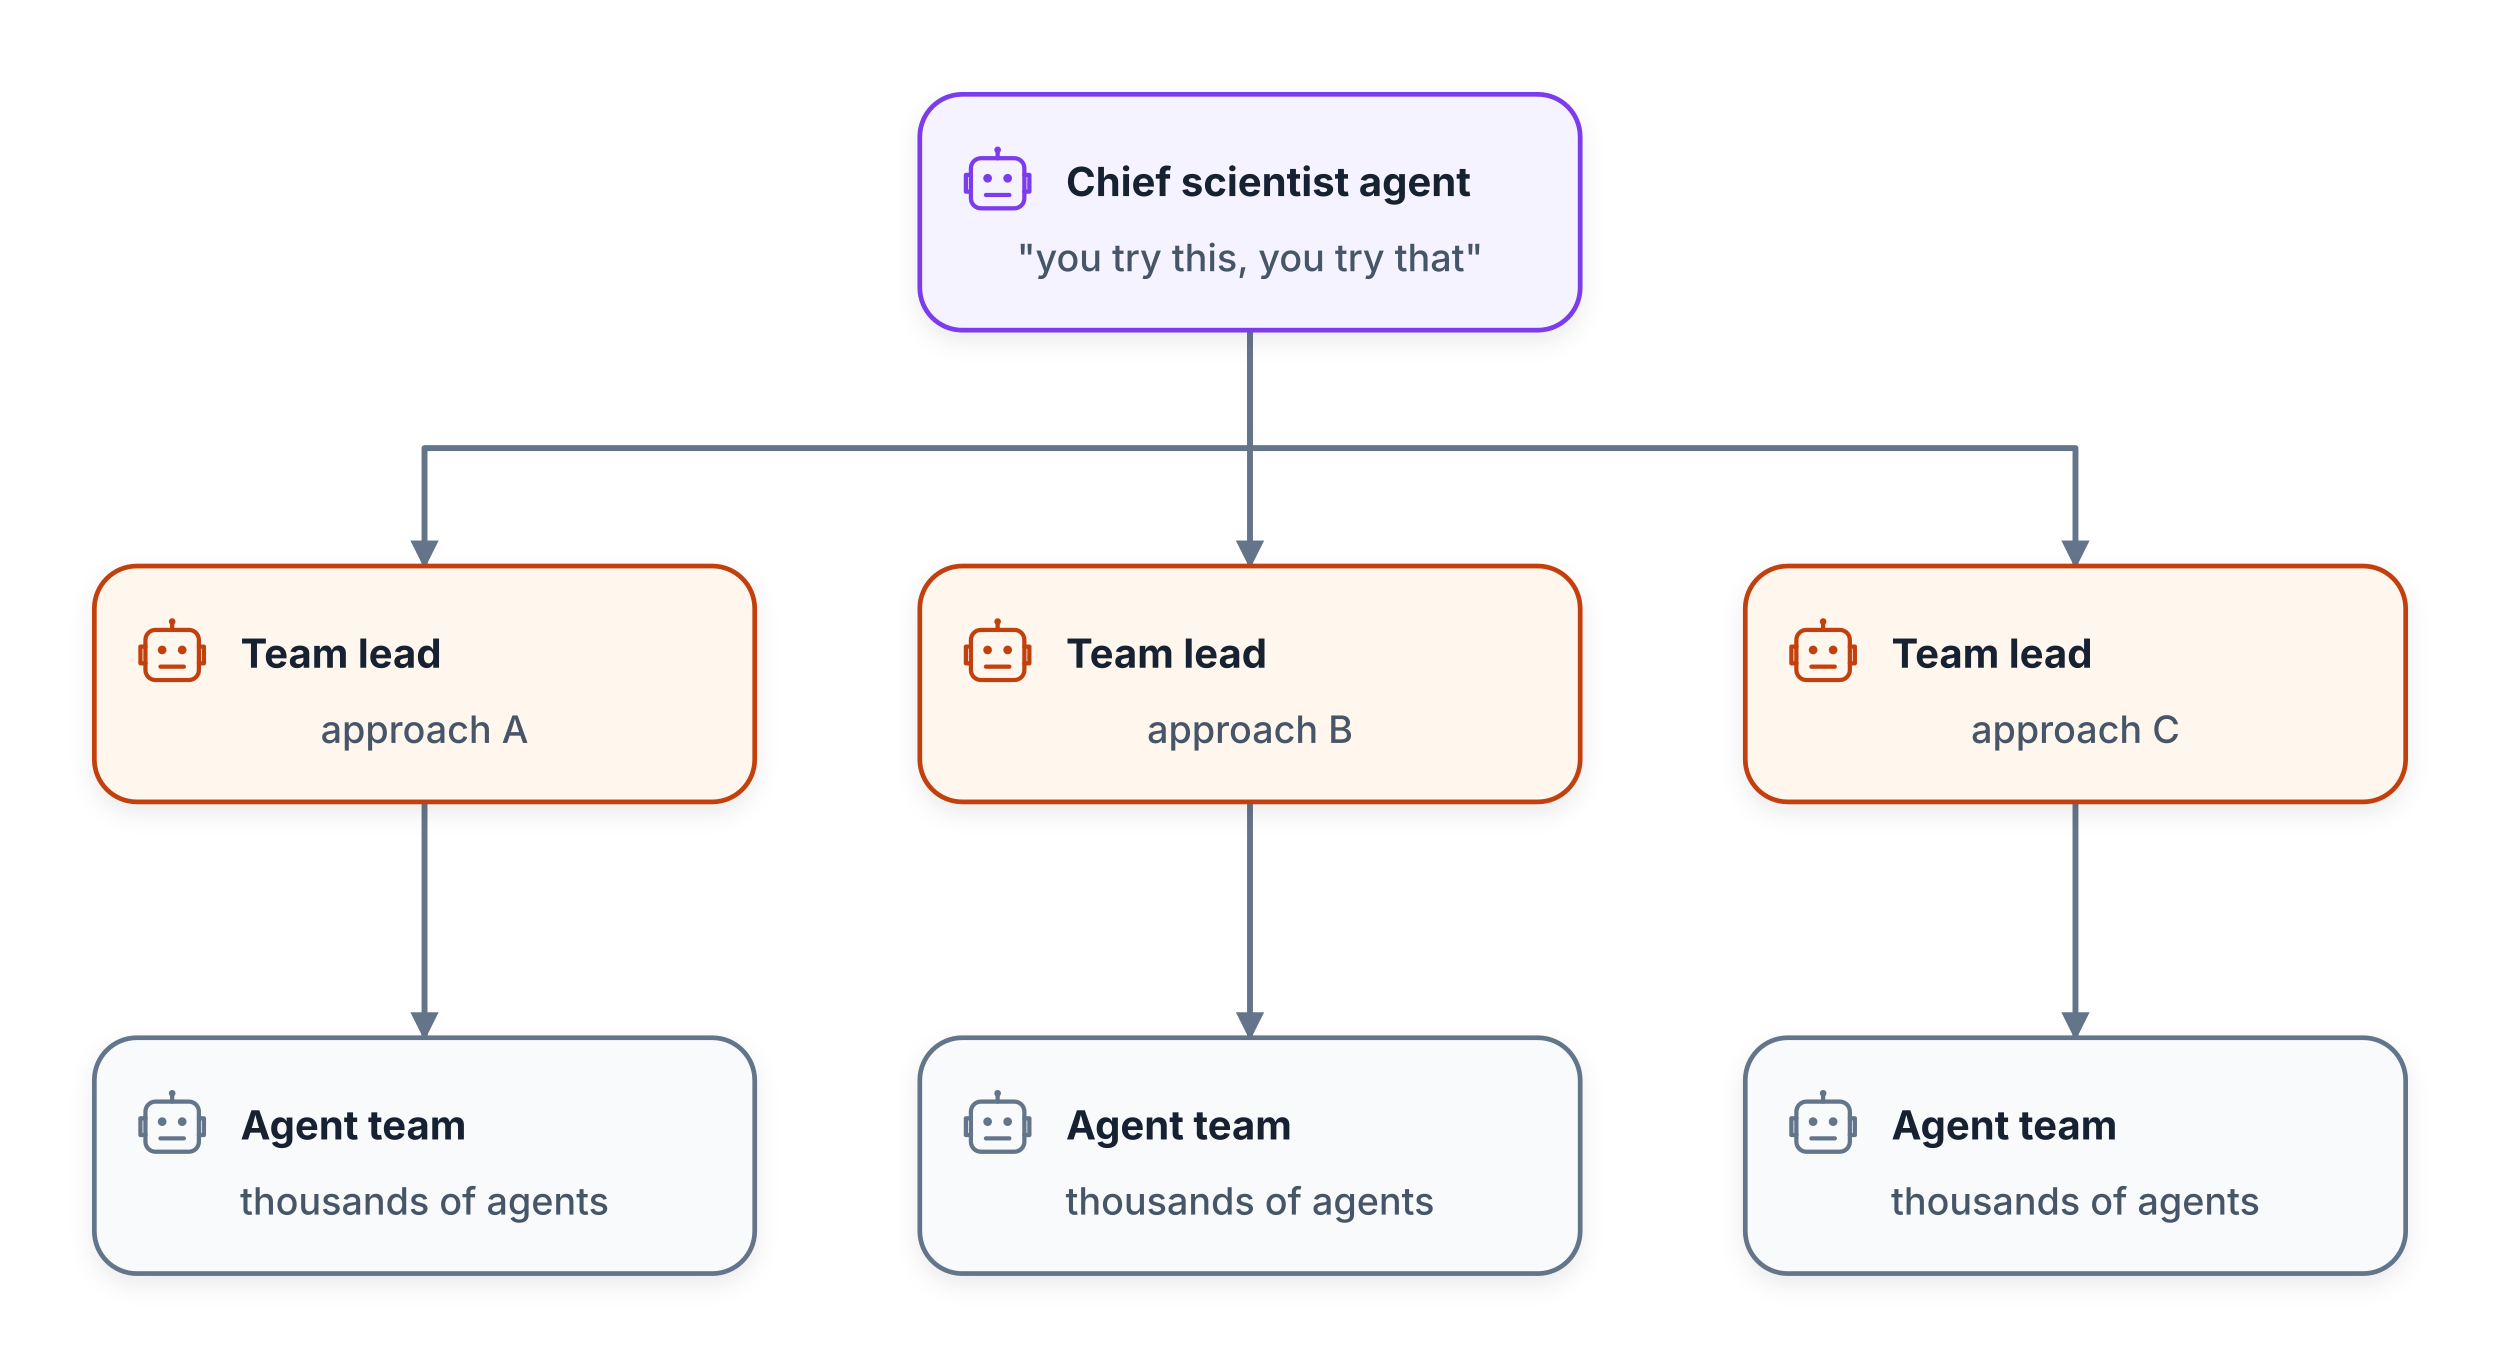
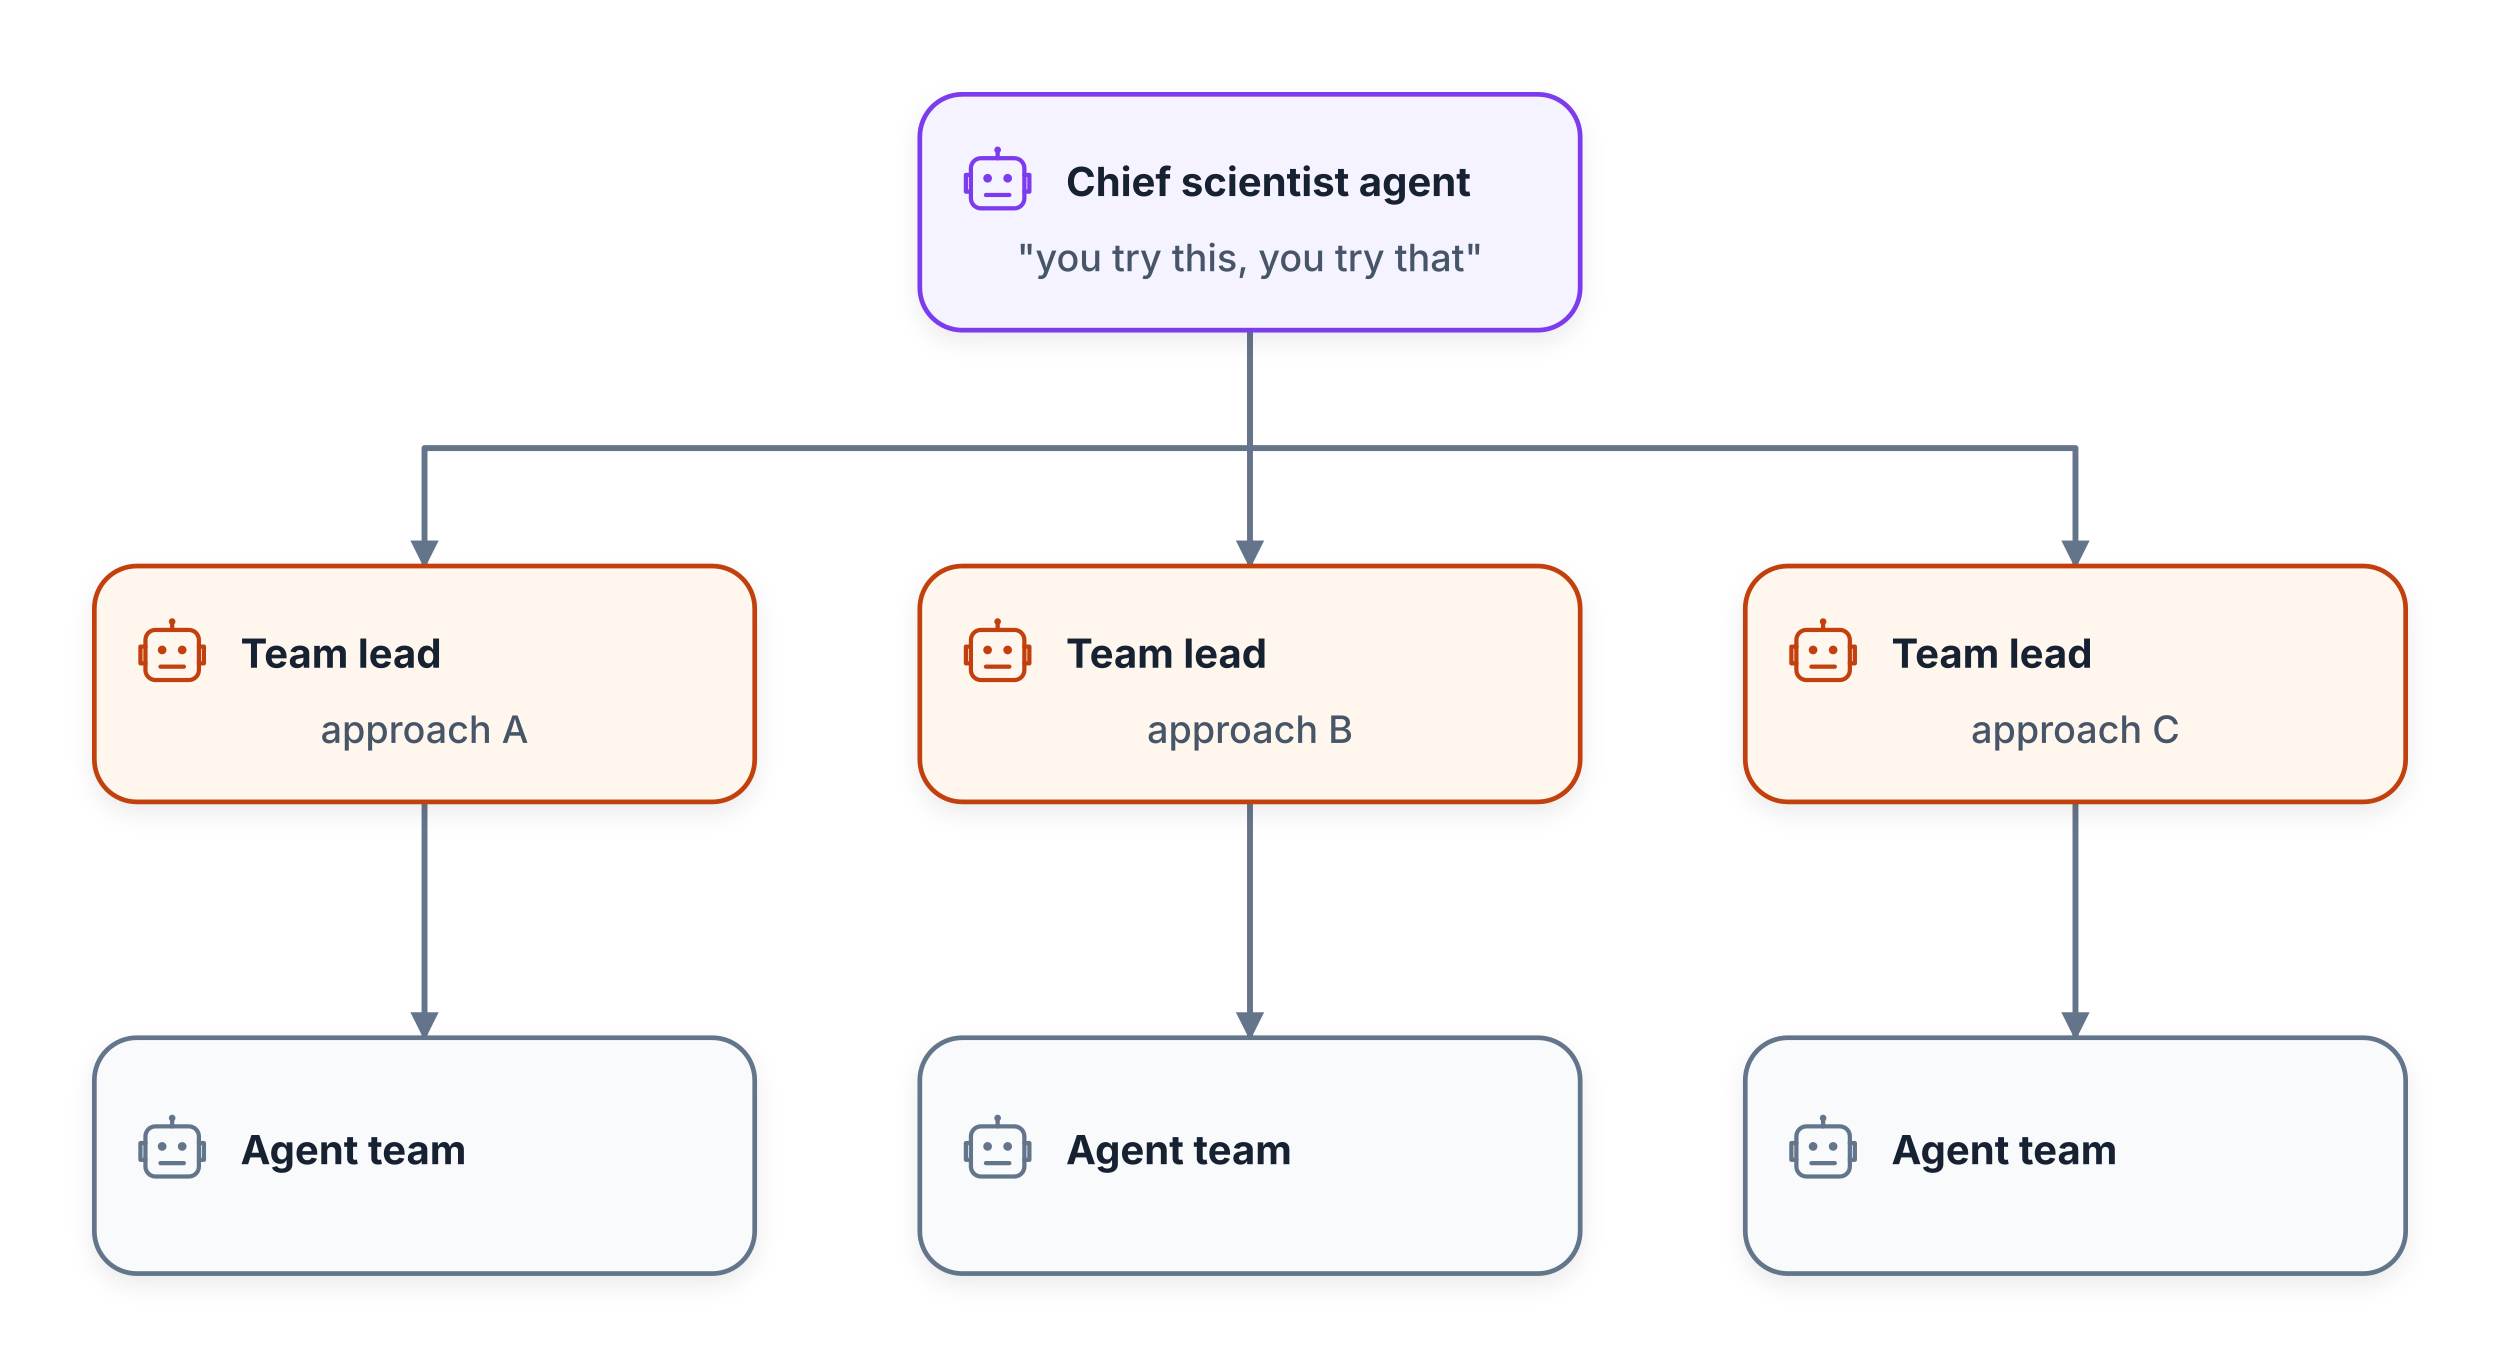
<svg xmlns="http://www.w3.org/2000/svg" width="1060" height="580" viewBox="0 0 1060 580" role="img" aria-labelledby="title desc">
  <defs>
    <filter id="shadow" x="-20%" y="-20%" width="140%" height="150%">
      <feDropShadow dx="0" dy="4" stdDeviation="5" flood-color="#0f172a" flood-opacity="0.08" />
    </filter>
    <marker id="arrow-purple" viewBox="0 0 10 10" refX="9" refY="5" markerUnits="userSpaceOnUse" markerWidth="12" markerHeight="12" orient="auto">
      <path d="M0 0 10 5 0 10Z" fill="#7c3aed" />
    </marker>
    <marker id="arrow-blue" viewBox="0 0 10 10" refX="9" refY="5" markerUnits="userSpaceOnUse" markerWidth="12" markerHeight="12" orient="auto">
      <path d="M0 0 10 5 0 10Z" fill="#2563eb" />
    </marker>
    <marker id="arrow-amber" viewBox="0 0 10 10" refX="9" refY="5" markerUnits="userSpaceOnUse" markerWidth="12" markerHeight="12" orient="auto">
      <path d="M0 0 10 5 0 10Z" fill="#c2410c" />
    </marker>
    <marker id="arrow-green" viewBox="0 0 10 10" refX="9" refY="5" markerUnits="userSpaceOnUse" markerWidth="12" markerHeight="12" orient="auto">
      <path d="M0 0 10 5 0 10Z" fill="#15803d" />
    </marker>
    <marker id="arrow-red" viewBox="0 0 10 10" refX="9" refY="5" markerUnits="userSpaceOnUse" markerWidth="12" markerHeight="12" orient="auto">
      <path d="M0 0 10 5 0 10Z" fill="#dc2626" />
    </marker>
    <marker id="arrow-gray" viewBox="0 0 10 10" refX="9" refY="5" markerUnits="userSpaceOnUse" markerWidth="12" markerHeight="12" orient="auto">
      <path d="M0 0 10 5 0 10Z" fill="#64748b" />
    </marker>
    <symbol id="icon-robot" viewBox="0 0 24 24">
      <path d="M12 5V2.5" fill="none" stroke="currentColor" stroke-width="1.8" stroke-linecap="round" />
      <circle cx="12" cy="2.5" r="1" fill="currentColor" />
      <rect x="4" y="5" width="16" height="15" rx="3" fill="none" stroke="currentColor" stroke-width="1.8" />
      <path d="M4 10H2.5v5H4M20 10h1.5v5H20" fill="none" stroke="currentColor" stroke-width="1.8" stroke-linecap="round" stroke-linejoin="round" />
      <circle cx="9" cy="11" r="1.3" fill="currentColor" />
      <circle cx="15" cy="11" r="1.3" fill="currentColor" />
      <path d="M8.5 16h7" fill="none" stroke="currentColor" stroke-width="1.8" stroke-linecap="round" />
    </symbol>
    <style>
      text { font-family: system-ui, -apple-system, BlinkMacSystemFont, "Segoe UI", sans-serif; fill: #172033; }
      symbol [stroke] { vector-effect: non-scaling-stroke; }
      .node rect { stroke-width: 2; }
      .node-boundary rect { stroke-width: 2; stroke-dasharray: 8 8; }
      .boundary-title { font-size: 16px; font-weight: 750; text-anchor: start; }
      .node-title { font-weight: 750; text-anchor: middle; }
      .node-title.icon-copy { text-anchor: start; }
      .node-subtitle { font-weight: 500; fill: #475569; text-anchor: middle; }
      .eyebrow { font-weight: 750; letter-spacing: 1px; fill: #475569; text-anchor: middle; }
      .mention-icon { font-size: 27px; font-weight: 750; text-anchor: middle; }
      .standalone-mention { font-size: 52px; font-weight: 750; text-anchor: middle; }
      .icon-node-title { font-size: 16px; font-weight: 750; text-anchor: middle; }
      .edge { fill: none; stroke-width: 2.5; stroke-linecap: round; stroke-linejoin: round; }
      .edge-label rect { stroke-width: 2; }
      .edge-label text { font-size: 14px; font-weight: 750; text-anchor: middle; dominant-baseline: central; }
      .divider { stroke: #cbd5e1; stroke-width: 2; stroke-dasharray: 6 8; stroke-linecap: round; }
      .center-annotation { fill: #f1f5f9; stroke: none; }
      .center-title { font-weight: 800; letter-spacing: 0.08em; fill: #334155; text-anchor: middle; }
      .center-detail { font-weight: 600; fill: #475569; text-anchor: middle; }
    </style>
  </defs>
  <rect width="1060" height="580" fill="#ffffff" />
  <path class="edge" d="M530 140V190H180V240" stroke="#64748b" marker-end="url(#arrow-gray)" />
  <path class="edge" d="M530 140L530 240" stroke="#64748b" marker-end="url(#arrow-gray)" />
  <path class="edge" d="M530 140V190H880V240" stroke="#64748b" marker-end="url(#arrow-gray)" />
  <path class="edge" d="M180 340L180 440" stroke="#64748b" marker-end="url(#arrow-gray)" />
  <path class="edge" d="M530 340L530 440" stroke="#64748b" marker-end="url(#arrow-gray)" />
  <path class="edge" d="M880 340L880 440" stroke="#64748b" marker-end="url(#arrow-gray)" />
  <g class="node node-purple" transform="translate(390 40)" filter="url(#shadow)">
    <rect width="280" height="100" rx="18" fill="#f5f3ff" stroke="#7c3aed" />
    <use href="#icon-robot" x="16" y="20" width="34" height="34" color="#7c3aed" />
    <text class="node-title icon-copy" x="62" y="43.12" font-size="17">Chief scientist agent</text>
    <text class="node-subtitle" x="140" y="75" font-size="16">"you try this, you try that"</text>
  </g>
  <g class="node node-amber" transform="translate(40 240)" filter="url(#shadow)">
    <rect width="280" height="100" rx="18" fill="#fff7ed" stroke="#c2410c" />
    <use href="#icon-robot" x="16" y="20" width="34" height="34" color="#c2410c" />
    <text class="node-title icon-copy" x="62" y="43.12" font-size="17">Team lead</text>
    <text class="node-subtitle" x="140" y="75" font-size="16">approach A</text>
  </g>
  <g class="node node-amber" transform="translate(390 240)" filter="url(#shadow)">
    <rect width="280" height="100" rx="18" fill="#fff7ed" stroke="#c2410c" />
    <use href="#icon-robot" x="16" y="20" width="34" height="34" color="#c2410c" />
    <text class="node-title icon-copy" x="62" y="43.12" font-size="17">Team lead</text>
    <text class="node-subtitle" x="140" y="75" font-size="16">approach B</text>
  </g>
  <g class="node node-amber" transform="translate(740 240)" filter="url(#shadow)">
    <rect width="280" height="100" rx="18" fill="#fff7ed" stroke="#c2410c" />
    <use href="#icon-robot" x="16" y="20" width="34" height="34" color="#c2410c" />
    <text class="node-title icon-copy" x="62" y="43.12" font-size="17">Team lead</text>
    <text class="node-subtitle" x="140" y="75" font-size="16">approach C</text>
  </g>
  <g class="node node-gray" transform="translate(40 440)" filter="url(#shadow)">
    <rect width="280" height="100" rx="18" fill="#f8fafc" stroke="#64748b" />
-     <use href="#icon-robot" x="16" y="20" width="34" height="34" color="#64748b" />
-     <text class="node-title icon-copy" x="62" y="43.12" font-size="17">Agent team</text>
-     <text class="node-subtitle" x="140" y="75" font-size="16">thousands of agents</text>
+     <use href="#icon-robot" x="16" y="30.5" width="34" height="34" color="#64748b" />
+     <text class="node-title icon-copy" x="62" y="53.62" font-size="17">Agent team</text>
  </g>
  <g class="node node-gray" transform="translate(390 440)" filter="url(#shadow)">
    <rect width="280" height="100" rx="18" fill="#f8fafc" stroke="#64748b" />
-     <use href="#icon-robot" x="16" y="20" width="34" height="34" color="#64748b" />
-     <text class="node-title icon-copy" x="62" y="43.12" font-size="17">Agent team</text>
-     <text class="node-subtitle" x="140" y="75" font-size="16">thousands of agents</text>
+     <use href="#icon-robot" x="16" y="30.5" width="34" height="34" color="#64748b" />
+     <text class="node-title icon-copy" x="62" y="53.62" font-size="17">Agent team</text>
  </g>
  <g class="node node-gray" transform="translate(740 440)" filter="url(#shadow)">
    <rect width="280" height="100" rx="18" fill="#f8fafc" stroke="#64748b" />
-     <use href="#icon-robot" x="16" y="20" width="34" height="34" color="#64748b" />
-     <text class="node-title icon-copy" x="62" y="43.12" font-size="17">Agent team</text>
-     <text class="node-subtitle" x="140" y="75" font-size="16">thousands of agents</text>
+     <use href="#icon-robot" x="16" y="30.5" width="34" height="34" color="#64748b" />
+     <text class="node-title icon-copy" x="62" y="53.62" font-size="17">Agent team</text>
  </g>
</svg>
